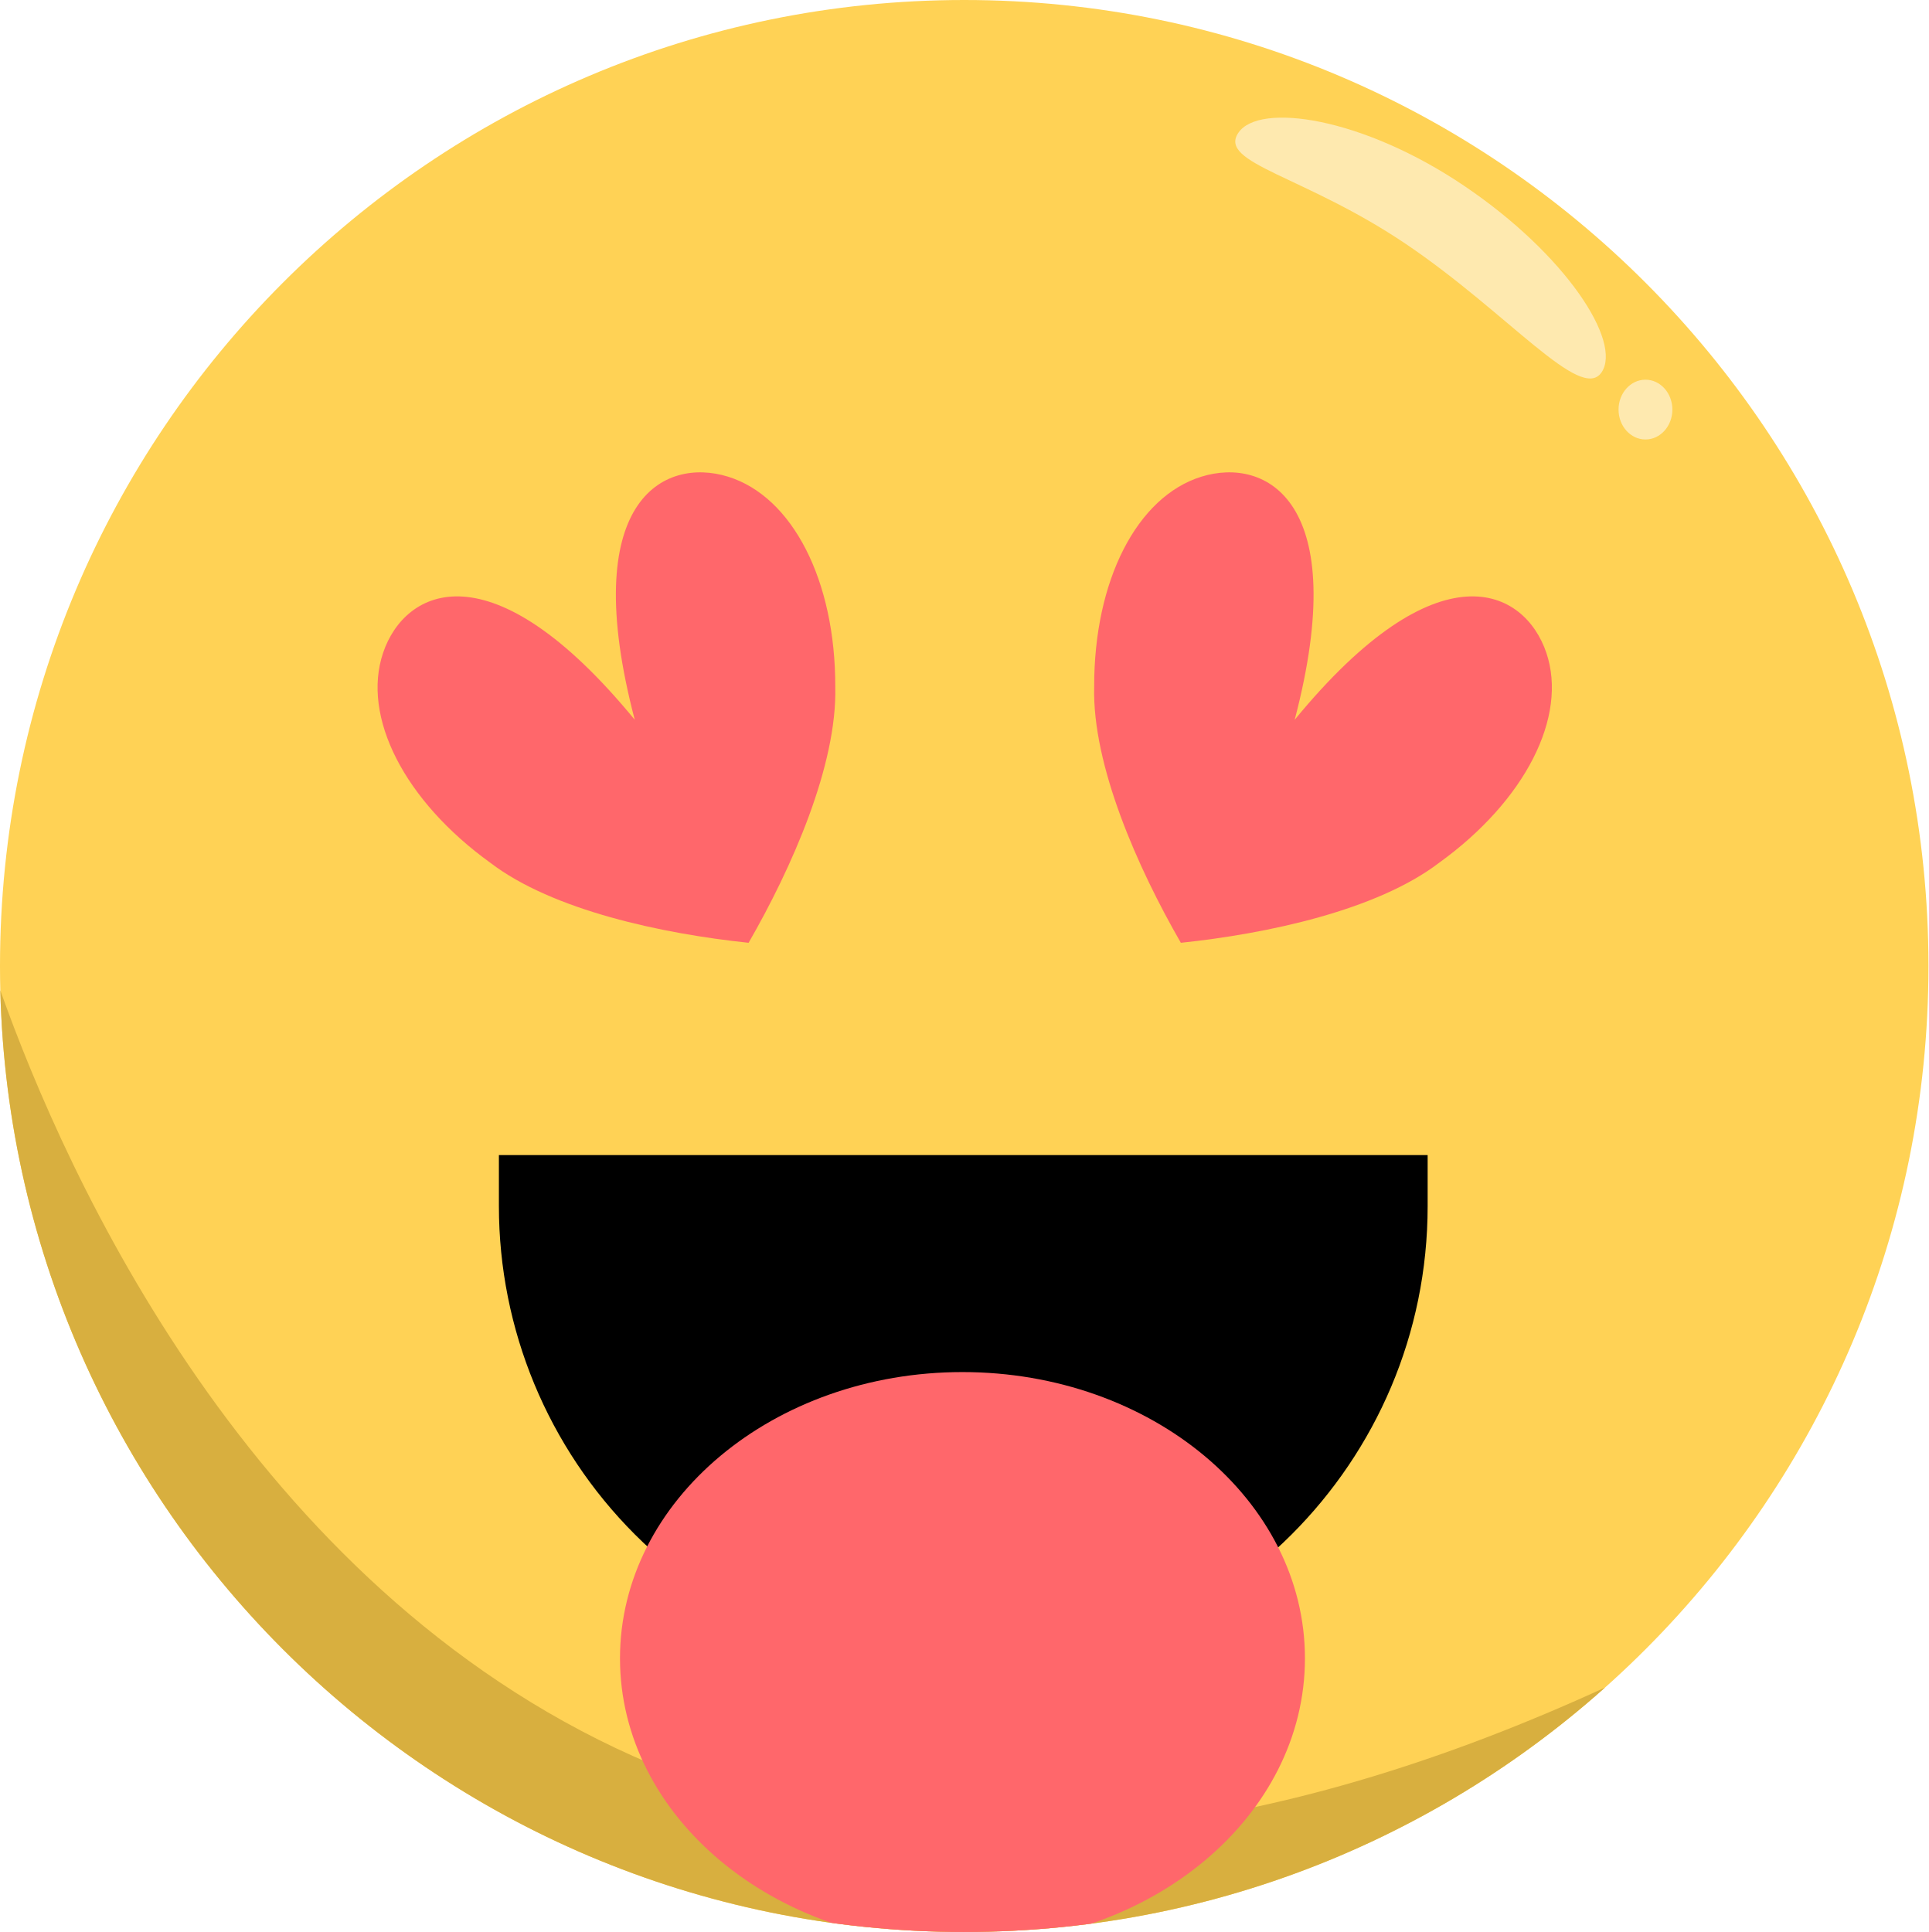
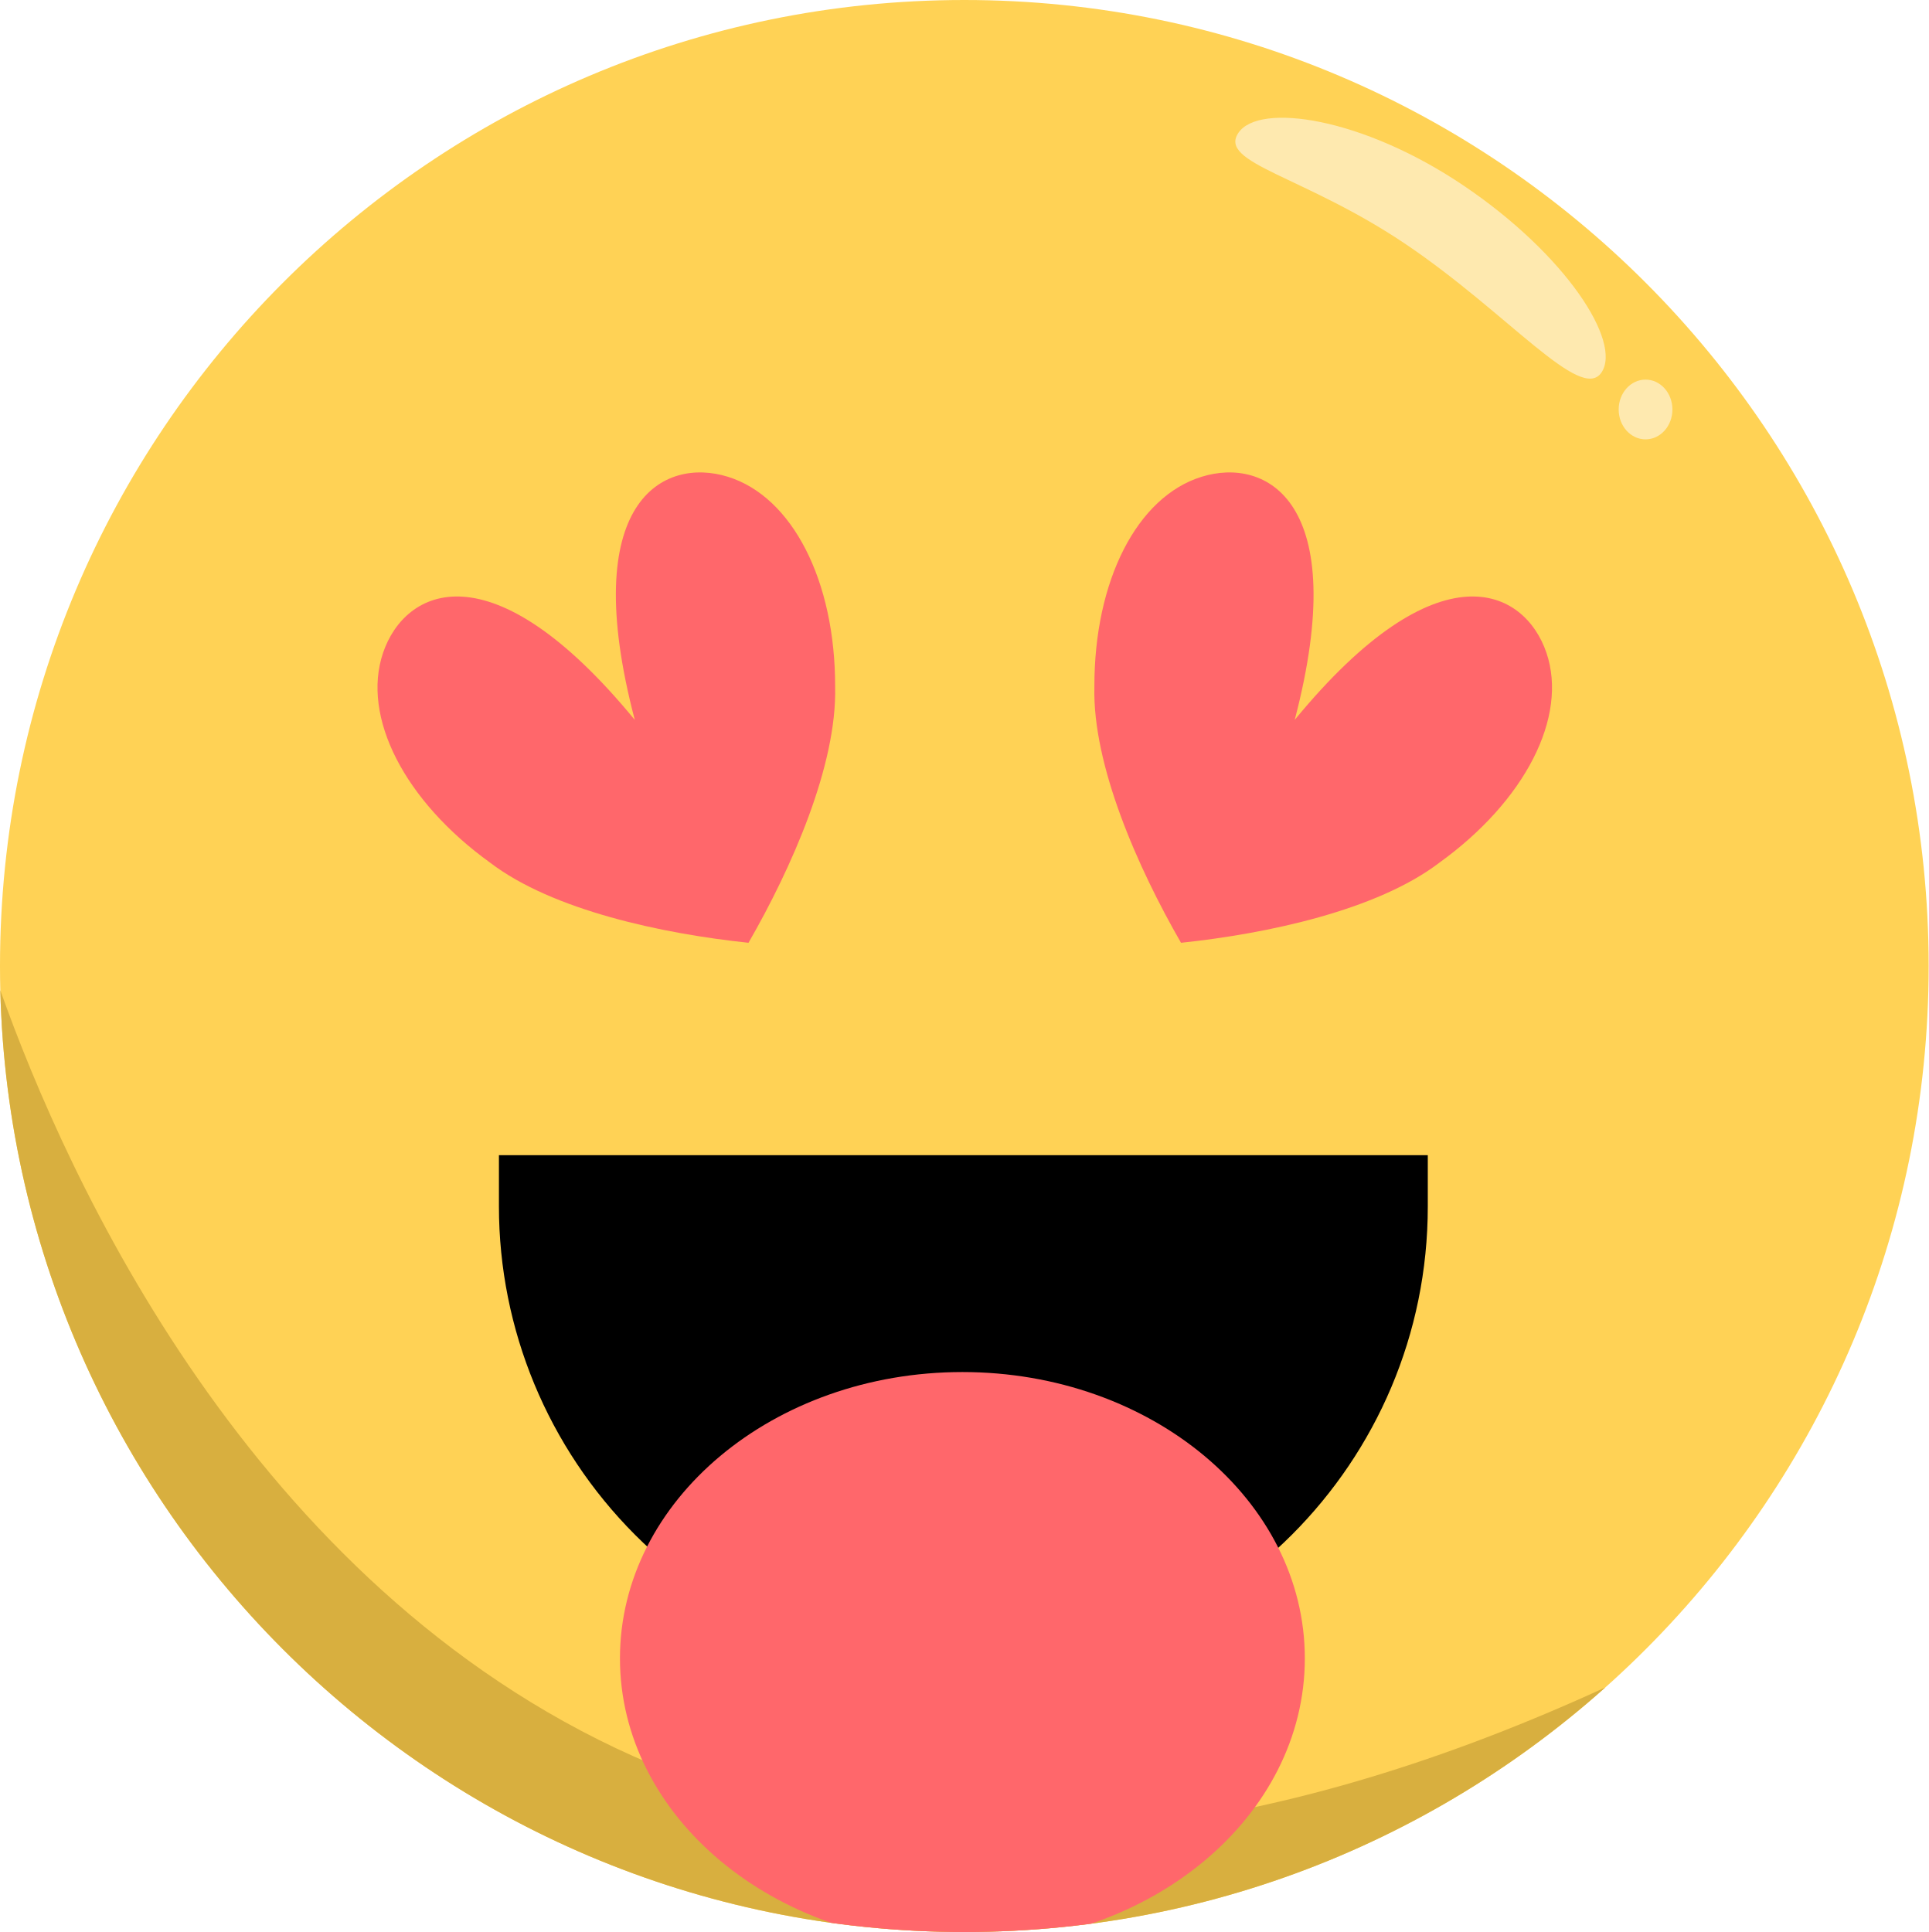
- <svg xmlns="http://www.w3.org/2000/svg" id="Lag_2" data-name="Lag 2" viewBox="0 0 897.12 898.81">
-   <defs>
-     <style>
-       .cls-1 {
-         clip-path: url(#clippath-2);
-       }
- 
-       .cls-2 {
-         fill: #fee9af;
-       }
- 
-       .cls-2, .cls-3, .cls-4, .cls-5, .cls-6 {
-         fill-rule: evenodd;
-       }
- 
-       .cls-3 {
-         fill: #d8af3f;
-       }
- 
-       .cls-4 {
-         fill: #ffd255;
-       }
- 
-       .cls-5 {
-         fill: #ff676b;
-       }
- 
-       .cls-7 {
-         clip-path: url(#clippath-1);
-       }
- 
-       .cls-7, .cls-8 {
-         clip-rule: evenodd;
-         fill: none;
-       }
- 
-       .cls-9 {
-         clip-path: url(#clippath);
-       }
- 
-       .cls-10 {
-         clip-path: url(#clippath-3);
-       }
-     </style>
-     <clipPath id="clippath">
-       <path class="cls-8" d="m448.56,0c247.57,0,448.56,201.37,448.56,449.4s-200.99,449.4-448.56,449.4S0,697.44,0,449.4,200.99,0,448.56,0h0Z" />
-     </clipPath>
-     <clipPath id="clippath-1">
-       <path class="cls-8" d="m664.14,537.36H232.09v23.76c0,57.29,22.76,112.24,63.27,152.75,40.51,40.51,95.46,63.27,152.75,63.27h0c119.31,0,216.03-96.72,216.03-216.03v-23.76h0Z" />
-     </clipPath>
-     <clipPath id="clippath-2">
-       <path class="cls-7" d="m448.56,0c247.57,0,448.56,201.37,448.56,449.4s-200.99,449.4-448.56,449.4S0,697.44,0,449.4,200.99,0,448.56,0h0Z" />
-     </clipPath>
-     <clipPath id="clippath-3">
-       <path class="cls-8" d="m448.56,0c247.57,0,448.56,201.37,448.56,449.4s-200.99,449.4-448.56,449.4S0,697.44,0,449.4,200.99,0,448.56,0h0Z" />
-     </clipPath>
-   </defs>
-   <g id="Lag_1-2" data-name="Lag 1">
+ <svg xmlns="http://www.w3.org/2000/svg" xmlns:xlink="http://www.w3.org/1999/xlink" version="1.1" id="Lag_2_00000148626364697764239410000000357678504985007027_" x="0px" y="0px" viewBox="0 0 897.1 898.8" style="enable-background:new 0 0 897.1 898.8;" xml:space="preserve">
+   <style type="text/css">
+ 	.st0{fill-rule:evenodd;clip-rule:evenodd;fill:#FFD255;}
+ 	.st1{clip-path:url(#SVGID_00000100365704747003309750000003844297613886688426_);}
+ 	.st2{fill-rule:evenodd;clip-rule:evenodd;fill:#D8AF3F;}
+ 	.st3{fill-rule:evenodd;clip-rule:evenodd;fill:#FEE9AF;}
+ 	.st4{fill-rule:evenodd;clip-rule:evenodd;}
+ 	.st5{clip-path:url(#SVGID_00000121270338059012319880000013735732267725369789_);}
+ 	.st6{clip-path:url(#SVGID_00000134948300316462413000000013873074537394720174_);}
+ 	.st7{fill-rule:evenodd;clip-rule:evenodd;fill:#FF676B;}
+ 	.st8{clip-path:url(#SVGID_00000134251972880165719220000009376073443566154918_);}
+ </style>
+   <g id="Lag_1-2">
    <g>
-       <path class="cls-4" d="m448.56,0c247.57,0,448.56,201.37,448.56,449.4s-200.99,449.4-448.56,449.4S0,697.44,0,449.4,200.99,0,448.56,0h0Z" />
-       <g class="cls-9">
-         <path class="cls-3" d="m-13.51,417.41s172.1,685.18,820.6,337.6l-12.56,376.07L5,1104.98-13.51,417.41h0Z" />
-         <path class="cls-2" d="m765.47,176.64c6.91,0,12.52,6.23,12.52,13.91s-5.61,13.91-12.52,13.91-12.52-6.23-12.52-13.91,5.61-13.91,12.52-13.91h0Z" />
-         <path class="cls-2" d="m576.09,61.77c9.62-14.24,57.66-7.32,105.05,24.69,47.39,32.01,73.53,72.52,63.91,86.76-9.62,14.24-43.51-27.62-90.9-59.63-47.39-32.01-87.68-37.57-78.07-51.81h0Z" />
-         <path class="cls-6" d="m664.14,537.36H232.09v23.76c0,57.29,22.76,112.24,63.27,152.75,40.51,40.51,95.46,63.27,152.75,63.27h0c119.31,0,216.03-96.72,216.03-216.03v-23.76h0Z" />
+       <path class="st0" d="M448.6,0c247.6,0,448.6,201.4,448.6,449.4s-201,449.4-448.6,449.4S0,697.4,0,449.4S201,0,448.6,0L448.6,0z" />
+       <g>
+         <defs>
+           <path id="SVGID_1_" d="M448.6,0c247.6,0,448.6,201.4,448.6,449.4s-201,449.4-448.6,449.4S0,697.4,0,449.4S201,0,448.6,0L448.6,0      z" />
+         </defs>
+         <clipPath id="SVGID_00000140723419189007728480000016052565273768827520_">
+           <use xlink:href="#SVGID_1_" style="overflow:visible;" />
+         </clipPath>
+         <g style="clip-path:url(#SVGID_00000140723419189007728480000016052565273768827520_);">
+           <path class="st2" d="M-13.5,417.4c0,0,172.1,685.2,820.6,337.6l-12.6,376.1L5,1105L-13.5,417.4L-13.5,417.4z" />
+           <path class="st3" d="M765.5,176.6c6.9,0,12.5,6.2,12.5,13.9s-5.6,13.9-12.5,13.9s-12.5-6.2-12.5-13.9S758.6,176.6,765.5,176.6      L765.5,176.6z" />
+           <path class="st3" d="M576.1,61.8c9.6-14.2,57.7-7.3,105,24.7s73.5,72.5,63.9,86.8c-9.6,14.2-43.5-27.6-90.9-59.6      S566.5,76,576.1,61.8L576.1,61.8L576.1,61.8z" />
+           <path class="st4" d="M664.1,537.4H232.1v23.8c0,57.3,22.8,112.2,63.3,152.8s95.5,63.3,152.8,63.3l0,0c119.3,0,216-96.7,216-216      V537.4L664.1,537.4L664.1,537.4z" />
+         </g>
      </g>
-       <g class="cls-1">
-         <path class="cls-5" d="m447.74,638.32c87.93,0,159.32,59.68,159.32,133.18s-71.39,133.19-159.32,133.19-159.32-59.68-159.32-133.19,71.39-133.18,159.32-133.18h0Z" />
+       <g>
+         <defs>
+           <path id="SVGID_00000065796844201955044930000011078391530232587961_" d="M664.1,537.4H232.1v23.8c0,57.3,22.8,112.2,63.3,152.8      s95.5,63.3,152.8,63.3l0,0c119.3,0,216-96.7,216-216V537.4L664.1,537.4L664.1,537.4z" />
+         </defs>
+         <defs>
+           <path id="SVGID_00000081644429110427478290000012935255859158759327_" d="M448.6,0c247.6,0,448.6,201.4,448.6,449.4      s-201,449.4-448.6,449.4S0,697.4,0,449.4S201,0,448.6,0L448.6,0z" />
+         </defs>
+         <clipPath id="SVGID_00000149377585653147922670000014850481383513424798_">
+           <use xlink:href="#SVGID_00000065796844201955044930000011078391530232587961_" style="overflow:visible;" />
+         </clipPath>
+         <clipPath id="SVGID_00000110430943628853852700000012979448565417913999_" style="clip-path:url(#SVGID_00000149377585653147922670000014850481383513424798_);">
+           <use xlink:href="#SVGID_00000081644429110427478290000012935255859158759327_" style="overflow:visible;" />
+         </clipPath>
+         <g style="clip-path:url(#SVGID_00000110430943628853852700000012979448565417913999_);">
+           <path class="st7" d="M447.7,638.3c87.9,0,159.3,59.7,159.3,133.2s-71.4,133.2-159.3,133.2S288.4,845,288.4,771.5      S359.8,638.3,447.7,638.3L447.7,638.3z" />
+         </g>
      </g>
-       <g class="cls-10">
-         <path class="cls-5" d="m602.29,334.86c66.86-81.45,106.98-60.97,117.06-31.19,10.08,29.78-9.87,68.87-49.88,97.72-29.01,22.15-80.07,33.03-120.14,37.22-20.11-34.9-41.25-82.65-40.32-119.13-.1-49.33,19.85-88.41,49.88-97.72,30.03-9.3,70.15,11.17,43.4,113.1h0Zm-307,0c-66.86-81.45-106.98-60.97-117.06-31.19-10.08,29.78,9.87,68.87,49.88,97.72,29,22.15,80.07,33.03,120.14,37.22,20.11-34.9,41.25-82.65,40.32-119.13.1-49.33-19.85-88.41-49.88-97.72-30.03-9.3-70.15,11.17-43.4,113.1h0Z" />
+       <g>
+         <defs>
+           <path id="SVGID_00000135677208670011659600000015896199070104976783_" d="M448.6,0c247.6,0,448.6,201.4,448.6,449.4      s-201,449.4-448.6,449.4S0,697.4,0,449.4S201,0,448.6,0L448.6,0z" />
+         </defs>
+         <clipPath id="SVGID_00000085221888316616327320000008323916193352334223_">
+           <use xlink:href="#SVGID_00000135677208670011659600000015896199070104976783_" style="overflow:visible;" />
+         </clipPath>
+         <g style="clip-path:url(#SVGID_00000085221888316616327320000008323916193352334223_);">
+           <path class="st7" d="M602.3,334.9c66.9-81.4,107-61,117.1-31.2s-9.9,68.9-49.9,97.7c-29,22.1-80.1,33-120.1,37.2      c-20.1-34.9-41.2-82.6-40.3-119.1c-0.1-49.3,19.8-88.4,49.9-97.7C588.9,212.5,629,232.9,602.3,334.9L602.3,334.9z M295.3,334.9      c-66.9-81.4-107-61-117.1-31.2c-10.1,29.8,9.9,68.9,49.9,97.7c29,22.1,80.1,33,120.1,37.2c20.1-34.9,41.2-82.6,40.3-119.1      c0.1-49.3-19.9-88.4-49.9-97.7C308.7,212.5,268.5,232.9,295.3,334.9L295.3,334.9L295.3,334.9z" />
+         </g>
      </g>
    </g>
  </g>
</svg>
